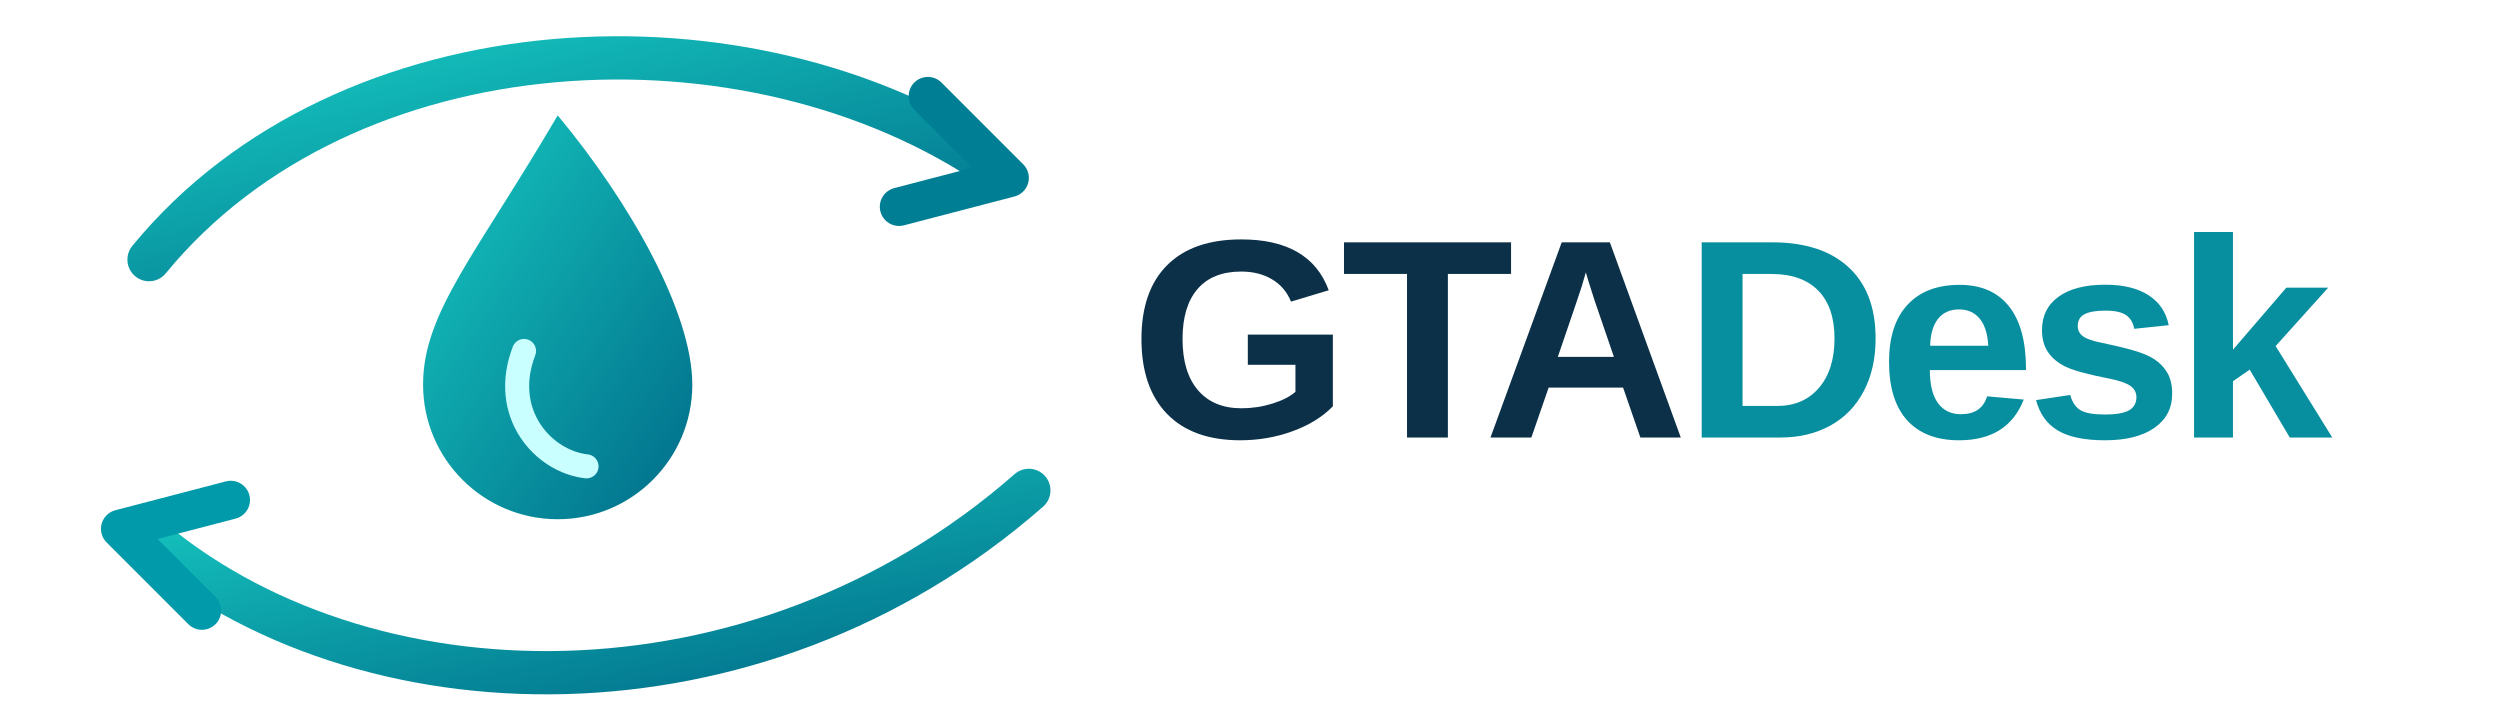
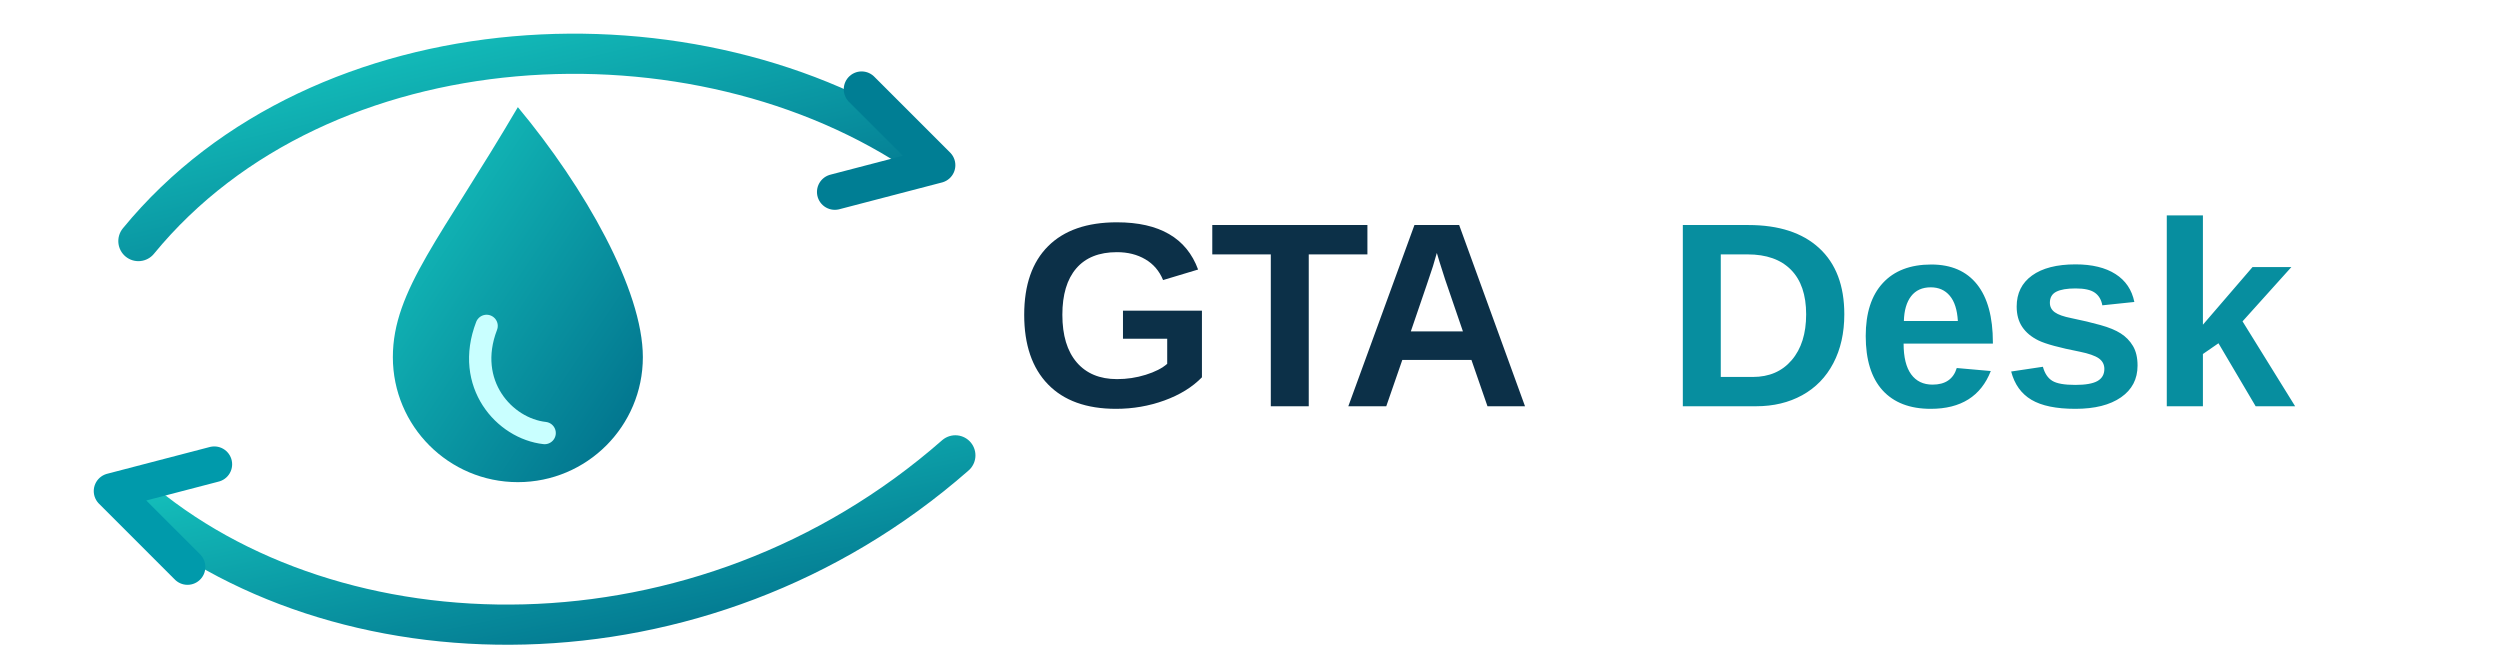
- <svg xmlns="http://www.w3.org/2000/svg" viewBox="0 0 520 150" role="img" aria-labelledby="title">
+ <svg xmlns="http://www.w3.org/2000/svg" viewBox="0 0 560 150" role="img" aria-labelledby="title">
  <defs>
    <linearGradient id="teal" x1="0" y1="0" x2="1" y2="1">
      <stop stop-color="#16c9c1" />
      <stop offset="1" stop-color="#006c89" />
    </linearGradient>
  </defs>
  <path d="M31 54C72 4 156 0 207 35" fill="none" stroke="url(#teal)" stroke-width="9" stroke-linecap="round" />
  <path d="m193 20 17 17-23 6" fill="none" stroke="#007e94" stroke-width="8" stroke-linejoin="round" stroke-linecap="round" />
  <path d="M214 102C157 152 75 150 30 111" fill="none" stroke="url(#teal)" stroke-width="9" stroke-linecap="round" />
  <path d="m42 127-17-17 23-6" fill="none" stroke="#009aab" stroke-width="8" stroke-linejoin="round" stroke-linecap="round" />
  <path d="M116 24C99 53 88 65 88 80a28 28 0 0 0 56 0c0-15-13-38-28-56Z" fill="url(#teal)" />
  <path d="M109 73c-5 13 4 23 13 24" fill="none" stroke="#c9ffff" stroke-width="5" stroke-linecap="round" />
-   <text x="235" y="91" font-family="Arial,Helvetica,sans-serif" font-weight="800" font-size="59" letter-spacing="-2" fill="#0c3048">GTA</text>
-   <text x="350" y="91" font-family="Arial,Helvetica,sans-serif" font-weight="700" font-size="59" letter-spacing="-2" fill="#078e9f">Desk</text>
+   <text x="227" y="91" font-family="Arial,Helvetica,sans-serif" font-weight="800" font-size="59" letter-spacing="-2" fill="#0c3048">GTA</text>
+   <text x="373" y="91" font-family="Arial,Helvetica,sans-serif" font-weight="700" font-size="59" letter-spacing="0" fill="#078e9f">Desk</text>
</svg>
